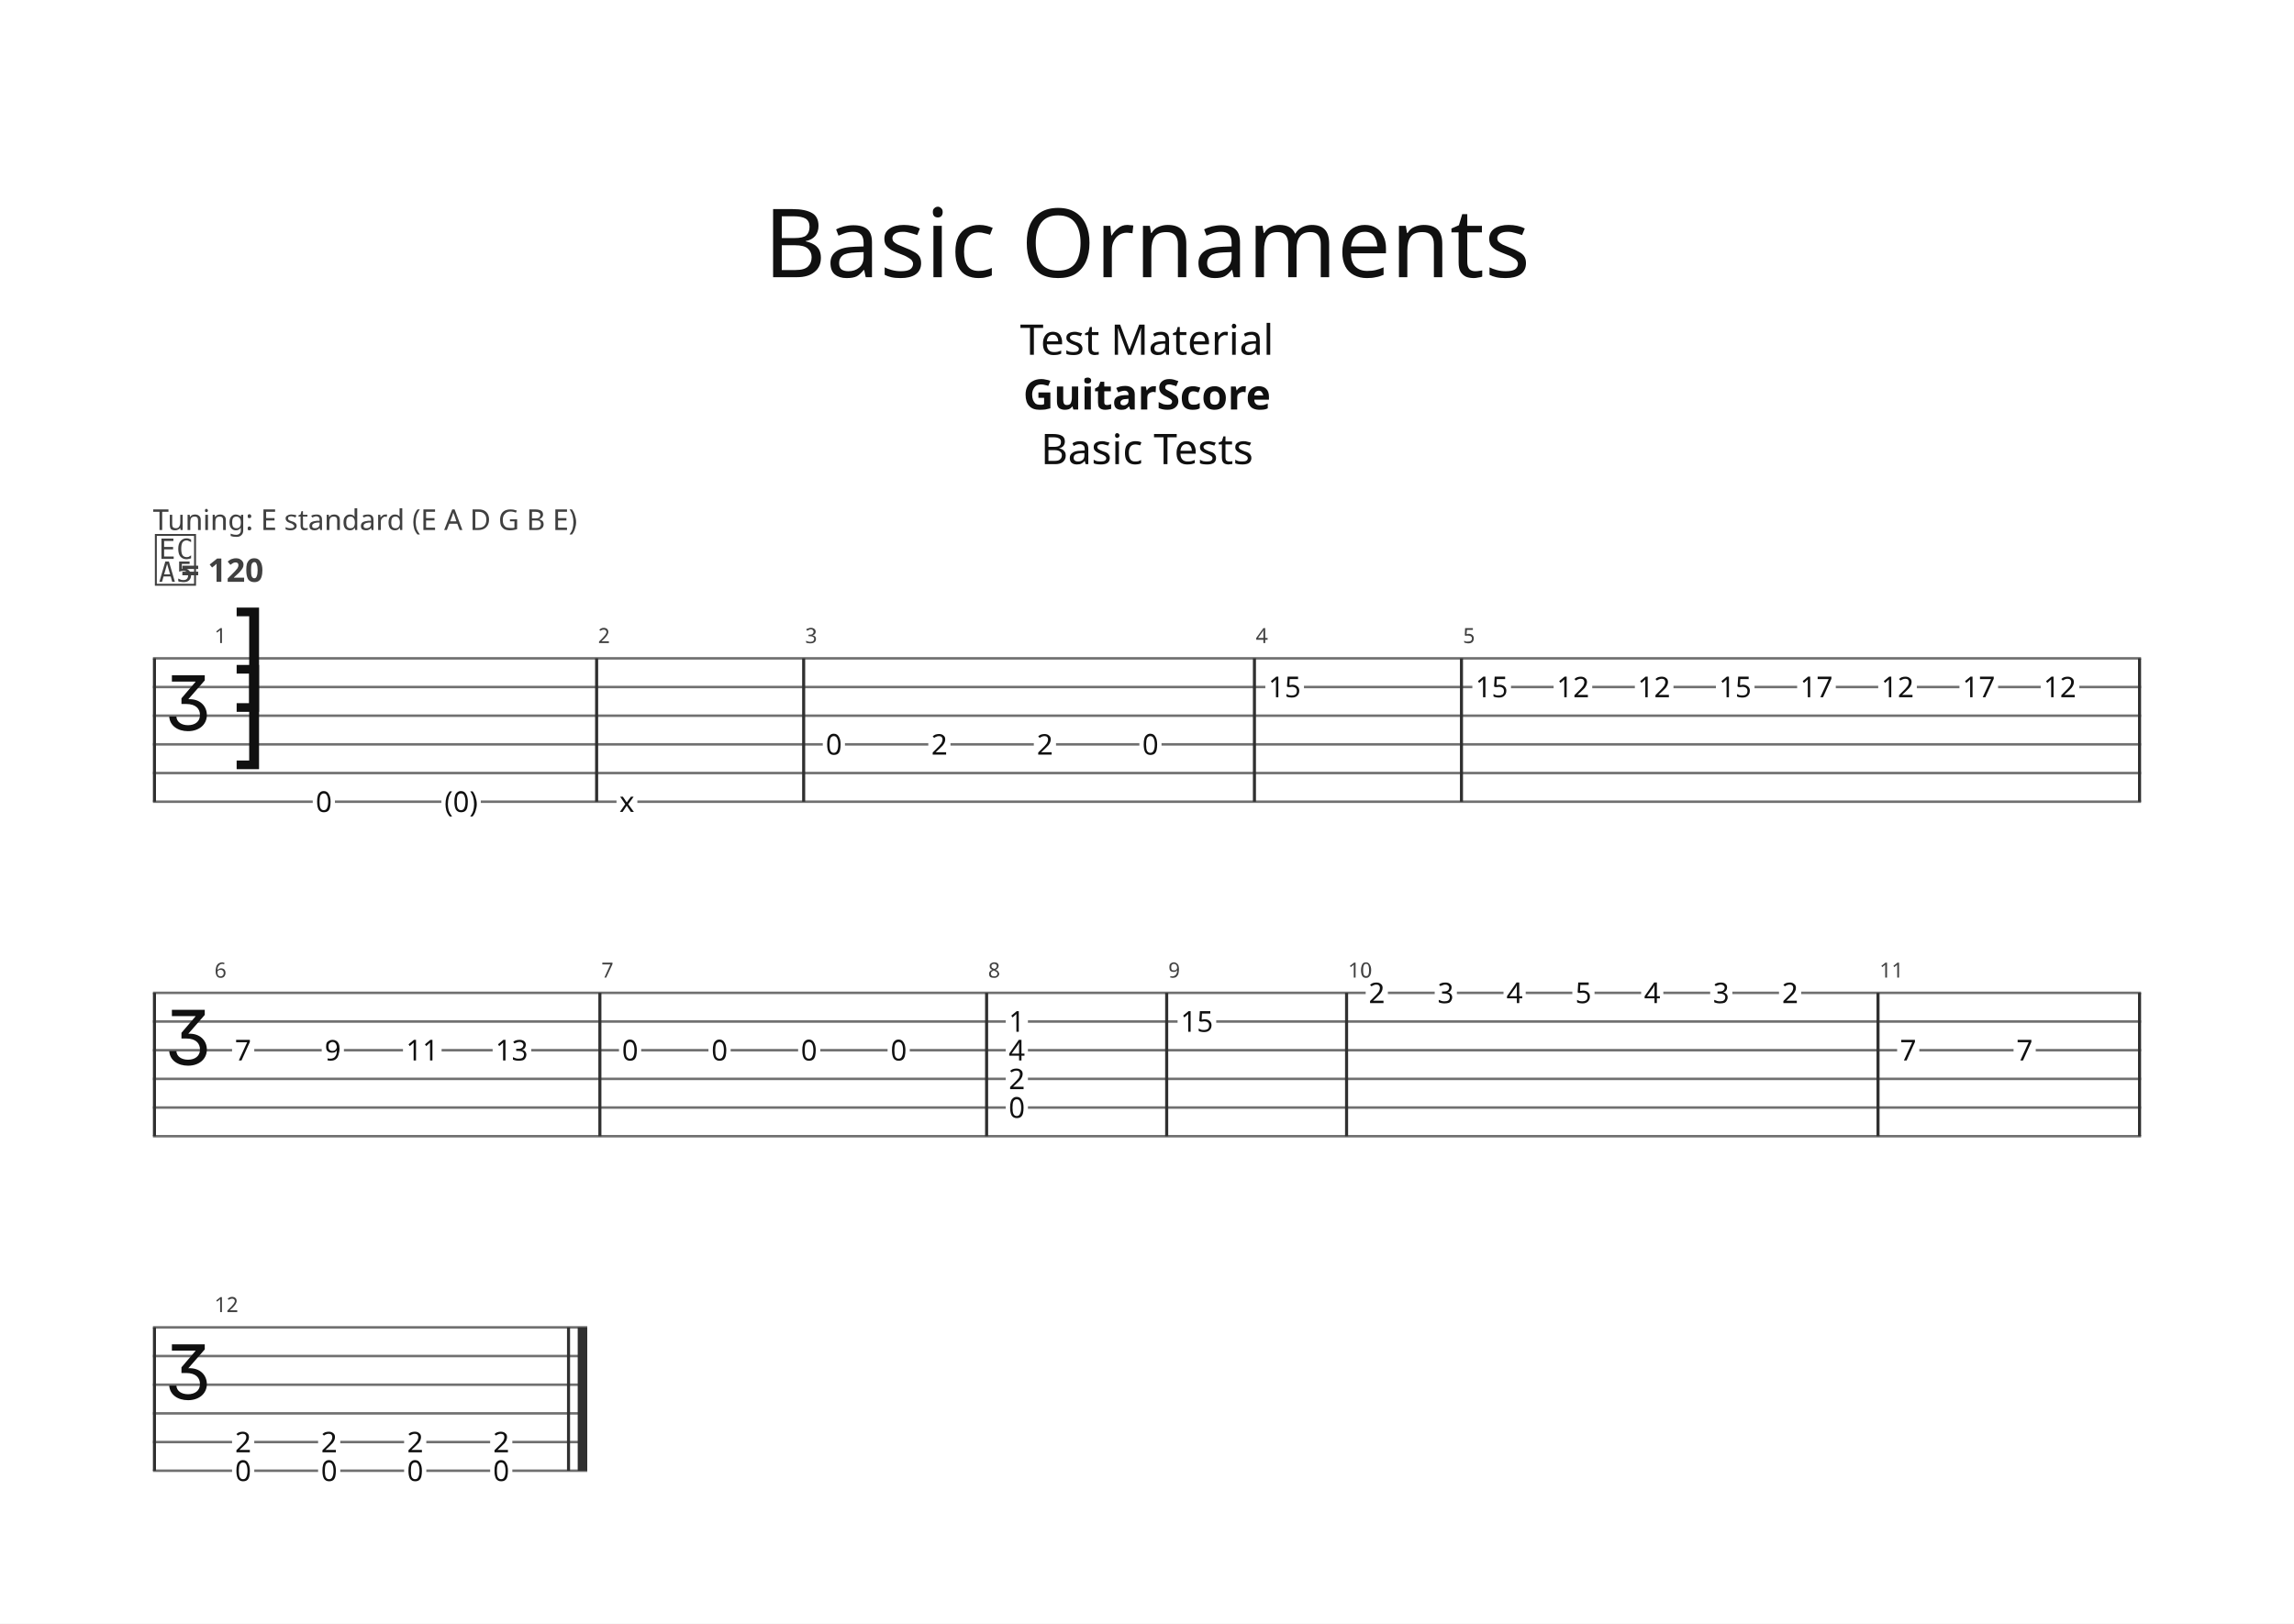
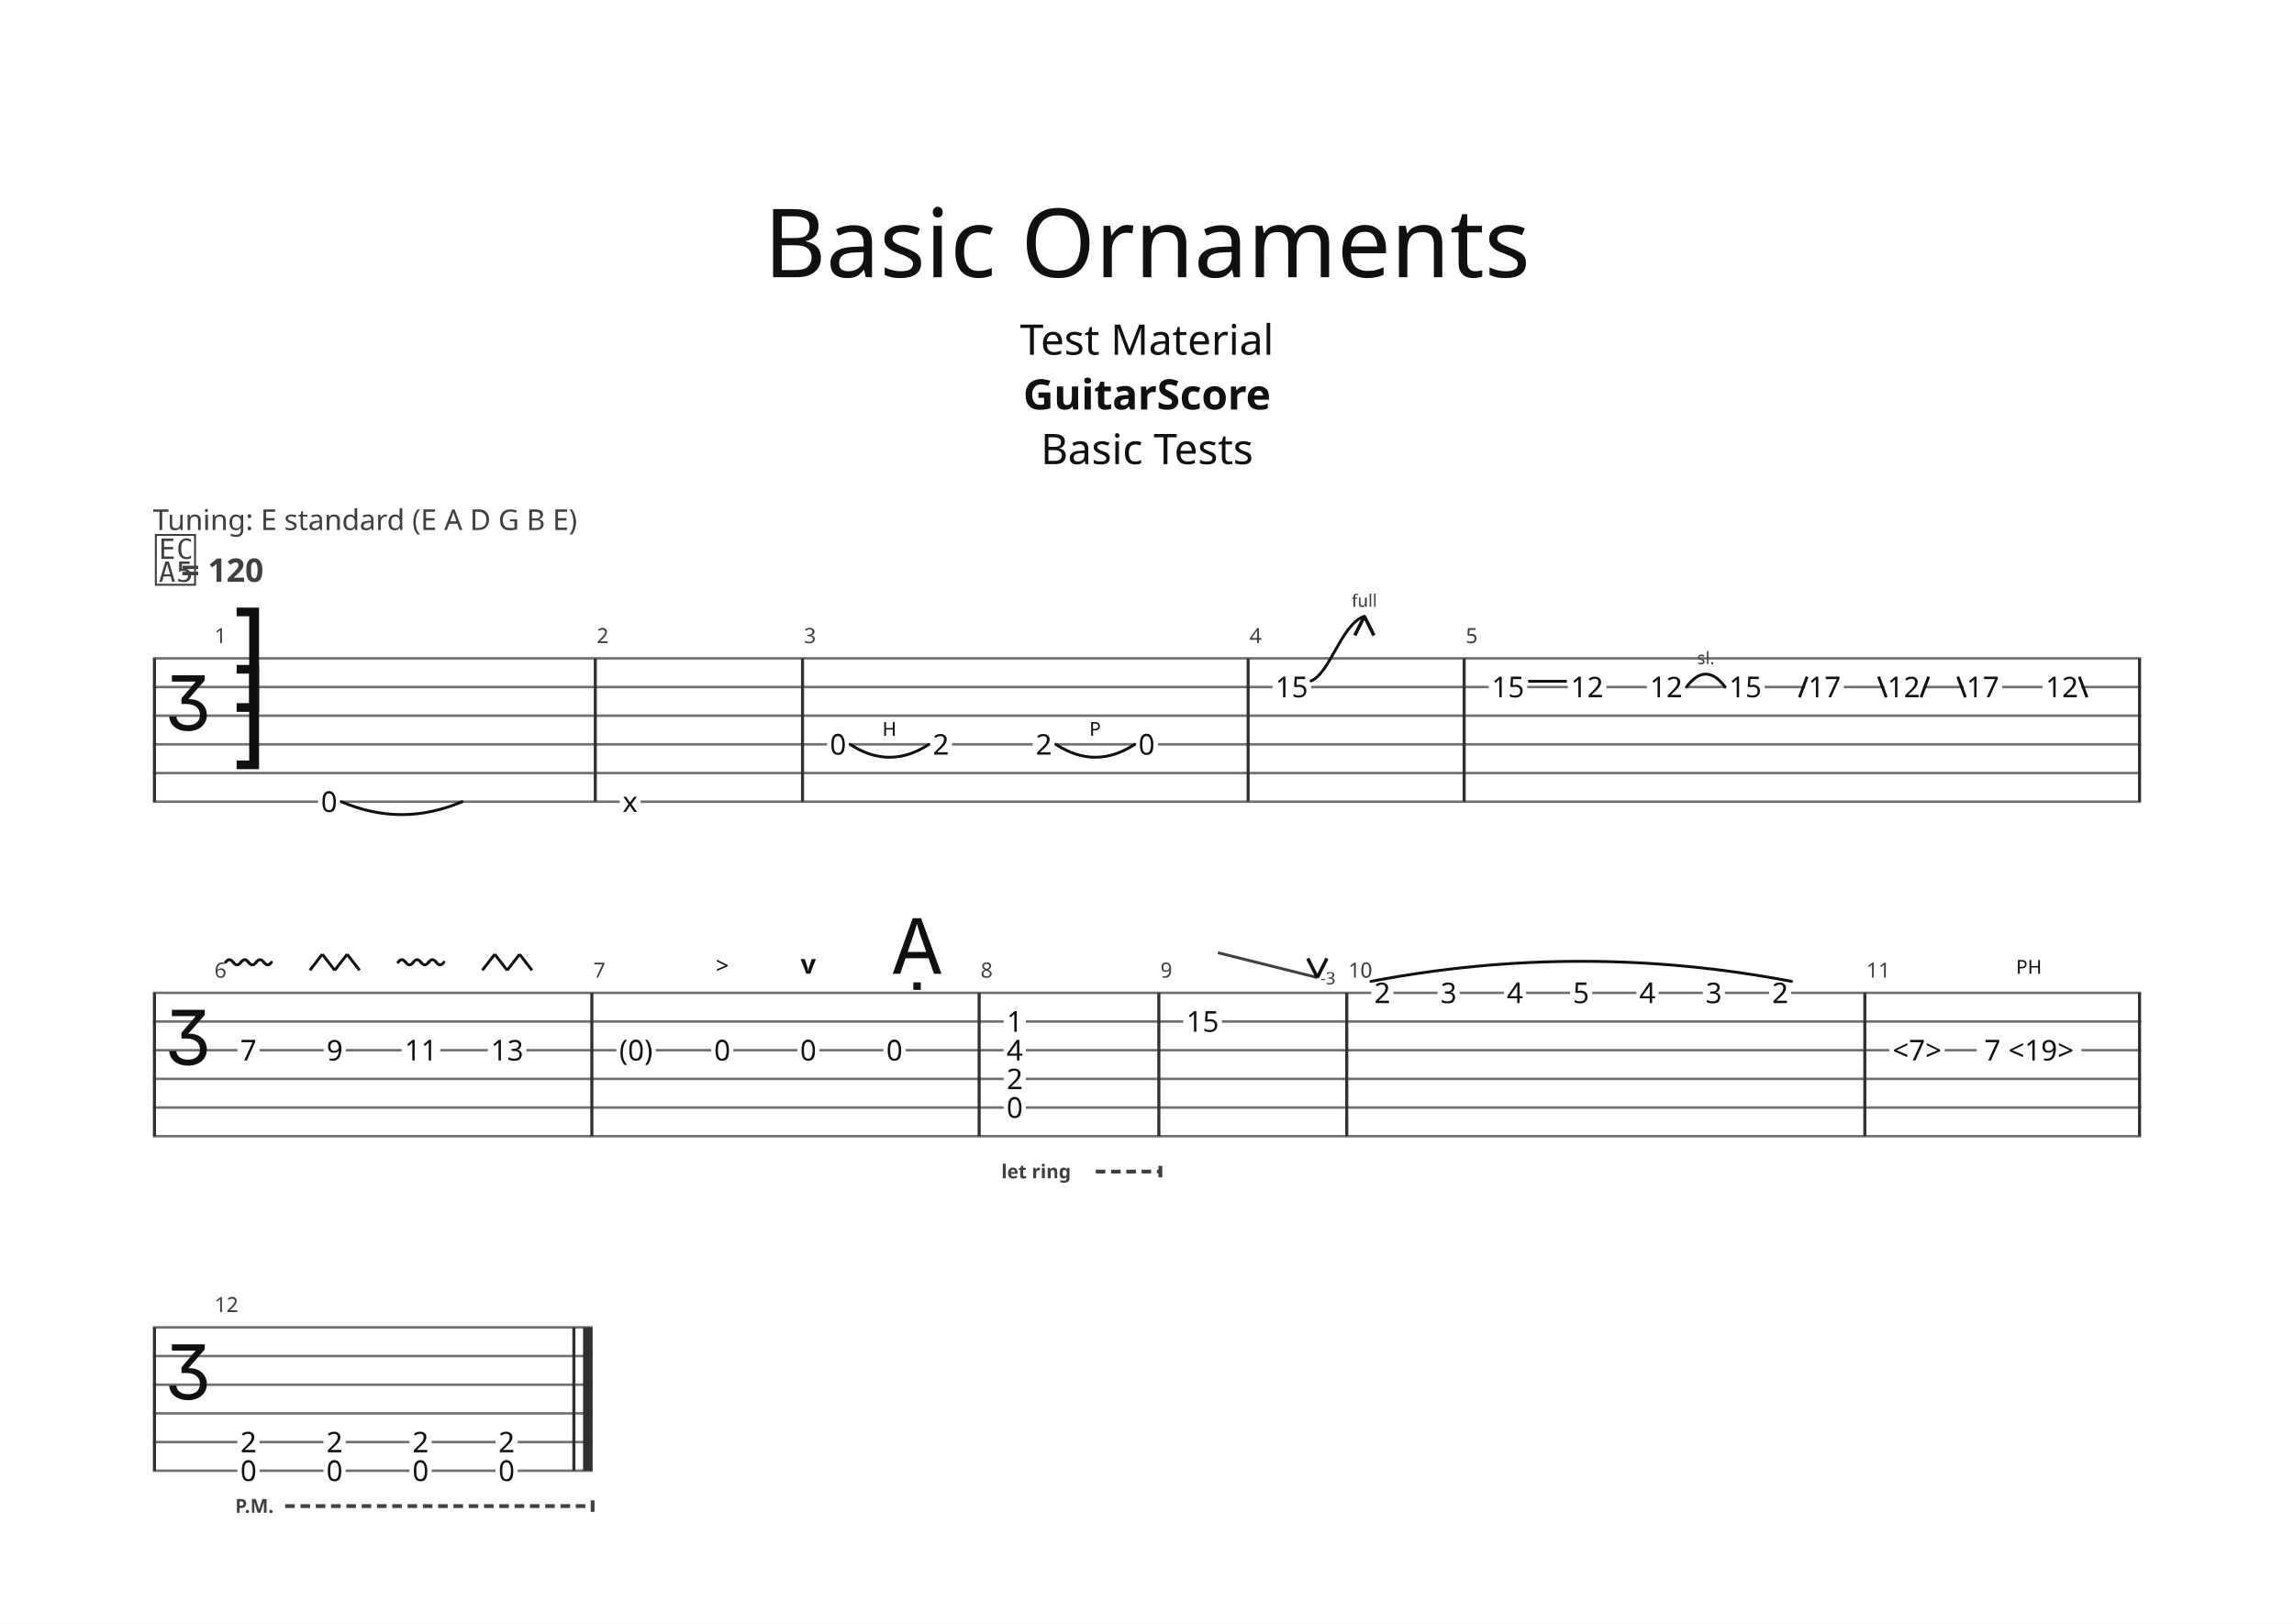
<svg xmlns="http://www.w3.org/2000/svg" width="210mm" height="148.65mm" viewBox="0 0 120 84.94">
  <rect width="100%" height="100%" fill="#ffffff" />
  <text x="60" y="14.5" font-family="Noto Sans" font-size="5" text-anchor="middle" fill="#101010">Basic Ornaments</text>
  <text x="60" y="18.56" font-family="Noto Sans" font-size="2.2" text-anchor="middle" fill="#101010">Test Material</text>
  <text x="60" y="21.42" font-family="Noto Sans" font-size="2.2" font-weight="bold" text-anchor="middle" fill="#101010">GuitarScore</text>
  <text x="60" y="24.28" font-family="Noto Sans" font-size="2.2" text-anchor="middle" fill="#101010">Basic Tests</text>
  <text x="8" y="27.73" font-family="Noto Sans" font-size="1.5" fill="#404040">Tuning: E standard (E A D G B E)</text>
  <text x="9.46" y="30.44" font-family="Noto Sans" font-size="1.7" font-weight="bold" fill="#404040">= 120</text>
  <text x="8" y="30.44" font-family="Bravura" font-size="3.2" fill="#404040" data-glyph="metNoteQuarterUp"></text>
  <line x1="8" y1="34.44" x2="112" y2="34.44" stroke="#707070" stroke-width="0.13" />
  <line x1="8" y1="35.94" x2="112" y2="35.94" stroke="#707070" stroke-width="0.13" />
  <line x1="8" y1="37.44" x2="112" y2="37.44" stroke="#707070" stroke-width="0.13" />
  <line x1="8" y1="38.94" x2="112" y2="38.94" stroke="#707070" stroke-width="0.13" />
  <line x1="8" y1="40.44" x2="112" y2="40.44" stroke="#707070" stroke-width="0.13" />
  <line x1="8" y1="41.94" x2="112" y2="41.94" stroke="#707070" stroke-width="0.13" />
  <line x1="8.08" y1="34.44" x2="8.08" y2="41.94" stroke="#303030" stroke-width="0.16" />
  <text x="8.6" y="38.22" font-family="Bravura" font-size="3.97" fill="#101010" data-glyph="6stringTabClef"></text>
  <text x="11.22" y="33.64" font-family="Noto Sans" font-size="1.1" fill="#404040">1</text>
  <text x="12.02" y="36.69" font-family="Bravura" font-size="6" fill="#101010" data-glyph="timeSig4"></text>
  <text x="12.02" y="39.69" font-family="Bravura" font-size="6" fill="#101010" data-glyph="timeSig4"></text>
-   <rect x="16.36" y="41.2" width="1.16" height="1.47" fill="#ffffff" />
-   <text x="16.94" y="42.48" font-family="Noto Sans" font-size="1.5" text-anchor="middle" fill="#101010">0</text>
-   <rect x="23.09" y="41.2" width="2.06" height="1.47" fill="#ffffff" />
-   <text x="24.12" y="42.48" font-family="Noto Sans" font-size="1.5" text-anchor="middle" fill="#101010">(0)</text>
-   <line x1="31.21" y1="34.44" x2="31.21" y2="41.94" stroke="#303030" stroke-width="0.16" />
-   <text x="31.29" y="33.64" font-family="Noto Sans" font-size="1.1" fill="#404040">2</text>
-   <rect x="32.25" y="41.2" width="1.09" height="1.47" fill="#ffffff" />
-   <text x="32.79" y="42.48" font-family="Noto Sans" font-size="1.5" text-anchor="middle" fill="#101010">x</text>
-   <line x1="42.04" y1="34.44" x2="42.04" y2="41.94" stroke="#303030" stroke-width="0.16" />
-   <text x="42.12" y="33.64" font-family="Noto Sans" font-size="1.1" fill="#404040">3</text>
-   <rect x="43.04" y="38.2" width="1.16" height="1.47" fill="#ffffff" />
-   <text x="43.62" y="39.48" font-family="Noto Sans" font-size="1.5" text-anchor="middle" fill="#101010">0</text>
-   <rect x="48.56" y="38.2" width="1.16" height="1.47" fill="#ffffff" />
-   <text x="49.14" y="39.48" font-family="Noto Sans" font-size="1.5" text-anchor="middle" fill="#101010">2</text>
-   <rect x="54.08" y="38.2" width="1.16" height="1.47" fill="#ffffff" />
-   <text x="54.66" y="39.48" font-family="Noto Sans" font-size="1.5" text-anchor="middle" fill="#101010">2</text>
-   <rect x="59.6" y="38.2" width="1.16" height="1.47" fill="#ffffff" />
-   <text x="60.18" y="39.48" font-family="Noto Sans" font-size="1.5" text-anchor="middle" fill="#101010">0</text>
-   <line x1="65.62" y1="34.44" x2="65.62" y2="41.94" stroke="#303030" stroke-width="0.16" />
-   <text x="65.7" y="33.64" font-family="Noto Sans" font-size="1.1" fill="#404040">4</text>
-   <rect x="66.19" y="35.2" width="2.02" height="1.47" fill="#ffffff" />
-   <text x="67.2" y="36.48" font-family="Noto Sans" font-size="1.5" text-anchor="middle" fill="#101010">15</text>
-   <line x1="76.45" y1="34.44" x2="76.45" y2="41.94" stroke="#303030" stroke-width="0.16" />
-   <text x="76.53" y="33.64" font-family="Noto Sans" font-size="1.1" fill="#404040">5</text>
-   <rect x="77.02" y="35.2" width="2.02" height="1.47" fill="#ffffff" />
-   <text x="78.03" y="36.48" font-family="Noto Sans" font-size="1.5" text-anchor="middle" fill="#101010">15</text>
-   <rect x="81.27" y="35.2" width="2.02" height="1.47" fill="#ffffff" />
-   <text x="82.28" y="36.48" font-family="Noto Sans" font-size="1.5" text-anchor="middle" fill="#101010">12</text>
-   <rect x="85.52" y="35.2" width="2.02" height="1.47" fill="#ffffff" />
-   <text x="86.52" y="36.48" font-family="Noto Sans" font-size="1.5" text-anchor="middle" fill="#101010">12</text>
-   <rect x="89.76" y="35.2" width="2.02" height="1.47" fill="#ffffff" />
-   <text x="90.77" y="36.48" font-family="Noto Sans" font-size="1.5" text-anchor="middle" fill="#101010">15</text>
-   <rect x="94.01" y="35.2" width="2.02" height="1.47" fill="#ffffff" />
-   <text x="95.02" y="36.48" font-family="Noto Sans" font-size="1.5" text-anchor="middle" fill="#101010">17</text>
-   <rect x="98.25" y="35.2" width="2.02" height="1.47" fill="#ffffff" />
-   <text x="99.26" y="36.48" font-family="Noto Sans" font-size="1.5" text-anchor="middle" fill="#101010">12</text>
-   <rect x="102.5" y="35.2" width="2.02" height="1.47" fill="#ffffff" />
-   <text x="103.51" y="36.48" font-family="Noto Sans" font-size="1.5" text-anchor="middle" fill="#101010">17</text>
-   <rect x="106.75" y="35.2" width="2.02" height="1.47" fill="#ffffff" />
-   <text x="107.75" y="36.48" font-family="Noto Sans" font-size="1.5" text-anchor="middle" fill="#101010">12</text>
+   <rect x="16.64" y="41.2" width="1.16" height="1.47" fill="#ffffff" />
+   <text x="17.22" y="42.48" font-family="Noto Sans" font-size="1.5" text-anchor="middle" fill="#101010">0</text>
+   <path d="M 17.85 41.94 C 19.96 42.84 22.06 42.84 24.17 41.94" fill="none" stroke="#101010" stroke-width="0.15" stroke-linecap="round" />
+   <line x1="31.14" y1="34.44" x2="31.14" y2="41.94" stroke="#303030" stroke-width="0.16" />
+   <text x="31.22" y="33.64" font-family="Noto Sans" font-size="1.1" fill="#404040">2</text>
+   <rect x="32.42" y="41.2" width="1.09" height="1.47" fill="#ffffff" />
+   <text x="32.96" y="42.48" font-family="Noto Sans" font-size="1.5" text-anchor="middle" fill="#101010">x</text>
+   <line x1="41.98" y1="34.44" x2="41.98" y2="41.94" stroke="#303030" stroke-width="0.16" />
+   <text x="42.06" y="33.64" font-family="Noto Sans" font-size="1.1" fill="#404040">3</text>
+   <rect x="43.26" y="38.2" width="1.16" height="1.47" fill="#ffffff" />
+   <text x="43.84" y="39.48" font-family="Noto Sans" font-size="1.5" text-anchor="middle" fill="#101010">0</text>
+   <rect x="48.64" y="38.2" width="1.16" height="1.47" fill="#ffffff" />
+   <text x="49.22" y="39.48" font-family="Noto Sans" font-size="1.5" text-anchor="middle" fill="#101010">2</text>
+   <rect x="54.02" y="38.2" width="1.16" height="1.47" fill="#ffffff" />
+   <text x="54.6" y="39.48" font-family="Noto Sans" font-size="1.5" text-anchor="middle" fill="#101010">2</text>
+   <rect x="59.41" y="38.2" width="1.16" height="1.47" fill="#ffffff" />
+   <text x="59.98" y="39.48" font-family="Noto Sans" font-size="1.5" text-anchor="middle" fill="#101010">0</text>
+   <path d="M 44.47 38.94 C 45.84 39.84 47.22 39.84 48.59 38.94" fill="none" stroke="#101010" stroke-width="0.15" stroke-linecap="round" />
+   <text x="46.53" y="38.49" font-family="Noto Sans" font-size="1" text-anchor="middle" fill="#101010">H</text>
+   <path d="M 55.23 38.94 C 56.61 39.84 57.98 39.84 59.36 38.94" fill="none" stroke="#101010" stroke-width="0.15" stroke-linecap="round" />
+   <text x="57.29" y="38.49" font-family="Noto Sans" font-size="1" text-anchor="middle" fill="#101010">P</text>
+   <line x1="65.29" y1="34.44" x2="65.29" y2="41.94" stroke="#303030" stroke-width="0.16" />
+   <text x="65.37" y="33.64" font-family="Noto Sans" font-size="1.1" fill="#404040">4</text>
+   <rect x="66.57" y="35.2" width="2.02" height="1.47" fill="#ffffff" />
+   <text x="67.57" y="36.48" font-family="Noto Sans" font-size="1.5" text-anchor="middle" fill="#101010">15</text>
+   <path d="M 68.58 35.62 C 69.58 35.22 70.17 32.64 71.37 32.24" fill="none" stroke="#101010" stroke-width="0.15" stroke-linecap="round" />
+   <line x1="70.87" y1="33.24" x2="71.37" y2="32.24" stroke="#101010" stroke-width="0.18" />
+   <line x1="71.87" y1="33.24" x2="71.37" y2="32.24" stroke="#101010" stroke-width="0.18" />
+   <text x="71.37" y="31.74" font-family="Noto Sans" font-size="0.9" text-anchor="middle" fill="#404040">full</text>
+   <line x1="76.59" y1="34.44" x2="76.59" y2="41.94" stroke="#303030" stroke-width="0.16" />
+   <text x="76.67" y="33.64" font-family="Noto Sans" font-size="1.1" fill="#404040">5</text>
+   <rect x="77.87" y="35.2" width="2.02" height="1.47" fill="#ffffff" />
+   <text x="78.88" y="36.48" font-family="Noto Sans" font-size="1.5" text-anchor="middle" fill="#101010">15</text>
+   <rect x="82.01" y="35.2" width="2.02" height="1.47" fill="#ffffff" />
+   <text x="83.02" y="36.48" font-family="Noto Sans" font-size="1.5" text-anchor="middle" fill="#101010">12</text>
+   <rect x="86.15" y="35.2" width="2.02" height="1.47" fill="#ffffff" />
+   <text x="87.16" y="36.48" font-family="Noto Sans" font-size="1.5" text-anchor="middle" fill="#101010">12</text>
+   <rect x="90.29" y="35.2" width="2.02" height="1.47" fill="#ffffff" />
+   <text x="91.3" y="36.48" font-family="Noto Sans" font-size="1.5" text-anchor="middle" fill="#101010">15</text>
+   <rect x="94.43" y="35.2" width="2.02" height="1.47" fill="#ffffff" />
+   <text x="95.44" y="36.48" font-family="Noto Sans" font-size="1.5" text-anchor="middle" fill="#101010">17</text>
+   <line x1="94.13" y1="36.48" x2="94.53" y2="35.4" stroke="#101010" stroke-width="0.15" />
+   <rect x="98.57" y="35.2" width="2.02" height="1.47" fill="#ffffff" />
+   <text x="99.58" y="36.48" font-family="Noto Sans" font-size="1.5" text-anchor="middle" fill="#101010">12</text>
+   <line x1="98.27" y1="35.4" x2="98.67" y2="36.48" stroke="#101010" stroke-width="0.15" />
+   <line x1="100.49" y1="36.48" x2="100.89" y2="35.4" stroke="#101010" stroke-width="0.15" />
+   <rect x="102.71" y="35.2" width="2.02" height="1.47" fill="#ffffff" />
+   <text x="103.72" y="36.48" font-family="Noto Sans" font-size="1.5" text-anchor="middle" fill="#101010">17</text>
+   <line x1="102.41" y1="35.4" x2="102.81" y2="36.48" stroke="#101010" stroke-width="0.15" />
+   <rect x="106.85" y="35.2" width="2.02" height="1.47" fill="#ffffff" />
+   <text x="107.86" y="36.48" font-family="Noto Sans" font-size="1.5" text-anchor="middle" fill="#101010">12</text>
+   <line x1="108.77" y1="35.4" x2="109.17" y2="36.48" stroke="#101010" stroke-width="0.15" />
+   <line x1="79.94" y1="35.64" x2="81.96" y2="35.64" stroke="#101010" stroke-width="0.15" />
+   <path d="M 88.22 35.94 C 88.89 35.04 89.57 35.04 90.24 35.94" fill="none" stroke="#101010" stroke-width="0.15" stroke-linecap="round" />
+   <text x="89.23" y="34.74" font-family="Noto Sans" font-size="0.9" text-anchor="middle" fill="#404040">sl.</text>
  <line x1="111.92" y1="34.44" x2="111.92" y2="41.94" stroke="#303030" stroke-width="0.16" />
  <line x1="8" y1="51.94" x2="112" y2="51.94" stroke="#707070" stroke-width="0.13" />
  <line x1="8" y1="53.44" x2="112" y2="53.44" stroke="#707070" stroke-width="0.13" />
  <line x1="8" y1="54.94" x2="112" y2="54.94" stroke="#707070" stroke-width="0.13" />
  <line x1="8" y1="56.44" x2="112" y2="56.44" stroke="#707070" stroke-width="0.13" />
  <line x1="8" y1="57.94" x2="112" y2="57.94" stroke="#707070" stroke-width="0.13" />
  <line x1="8" y1="59.44" x2="112" y2="59.44" stroke="#707070" stroke-width="0.13" />
  <line x1="8.08" y1="51.94" x2="8.08" y2="59.44" stroke="#303030" stroke-width="0.16" />
  <text x="8.6" y="55.72" font-family="Bravura" font-size="3.97" fill="#101010" data-glyph="6stringTabClef"></text>
  <text x="11.22" y="51.14" font-family="Noto Sans" font-size="1.1" fill="#404040">6</text>
-   <rect x="12.14" y="54.2" width="1.16" height="1.47" fill="#ffffff" />
-   <text x="12.72" y="55.48" font-family="Noto Sans" font-size="1.5" text-anchor="middle" fill="#101010">7</text>
-   <rect x="16.83" y="54.2" width="1.16" height="1.47" fill="#ffffff" />
-   <text x="17.41" y="55.48" font-family="Noto Sans" font-size="1.5" text-anchor="middle" fill="#101010">9</text>
-   <rect x="21.08" y="54.2" width="2.02" height="1.47" fill="#ffffff" />
-   <text x="22.09" y="55.48" font-family="Noto Sans" font-size="1.5" text-anchor="middle" fill="#101010">11</text>
-   <rect x="25.77" y="54.2" width="2.02" height="1.47" fill="#ffffff" />
-   <text x="26.77" y="55.48" font-family="Noto Sans" font-size="1.5" text-anchor="middle" fill="#101010">13</text>
-   <line x1="31.38" y1="51.94" x2="31.38" y2="59.44" stroke="#303030" stroke-width="0.16" />
-   <text x="31.46" y="51.14" font-family="Noto Sans" font-size="1.1" fill="#404040">7</text>
-   <rect x="32.38" y="54.2" width="1.16" height="1.47" fill="#ffffff" />
-   <text x="32.96" y="55.48" font-family="Noto Sans" font-size="1.5" text-anchor="middle" fill="#101010">0</text>
-   <rect x="37.06" y="54.2" width="1.16" height="1.47" fill="#ffffff" />
-   <text x="37.64" y="55.48" font-family="Noto Sans" font-size="1.5" text-anchor="middle" fill="#101010">0</text>
-   <rect x="41.75" y="54.2" width="1.16" height="1.47" fill="#ffffff" />
-   <text x="42.32" y="55.48" font-family="Noto Sans" font-size="1.5" text-anchor="middle" fill="#101010">0</text>
-   <rect x="46.43" y="54.2" width="1.16" height="1.47" fill="#ffffff" />
-   <text x="47.01" y="55.48" font-family="Noto Sans" font-size="1.5" text-anchor="middle" fill="#101010">0</text>
-   <line x1="51.61" y1="51.94" x2="51.61" y2="59.44" stroke="#303030" stroke-width="0.16" />
-   <text x="51.69" y="51.14" font-family="Noto Sans" font-size="1.1" fill="#404040">8</text>
-   <rect x="52.61" y="57.2" width="1.16" height="1.47" fill="#ffffff" />
-   <text x="53.19" y="58.48" font-family="Noto Sans" font-size="1.5" text-anchor="middle" fill="#101010">0</text>
-   <rect x="52.61" y="55.7" width="1.16" height="1.47" fill="#ffffff" />
-   <text x="53.19" y="56.98" font-family="Noto Sans" font-size="1.5" text-anchor="middle" fill="#101010">2</text>
-   <rect x="52.61" y="54.2" width="1.16" height="1.47" fill="#ffffff" />
-   <text x="53.19" y="55.48" font-family="Noto Sans" font-size="1.5" text-anchor="middle" fill="#101010">4</text>
-   <rect x="52.61" y="52.7" width="1.16" height="1.47" fill="#ffffff" />
-   <text x="53.19" y="53.98" font-family="Noto Sans" font-size="1.5" text-anchor="middle" fill="#101010">1</text>
-   <line x1="61.03" y1="51.94" x2="61.03" y2="59.44" stroke="#303030" stroke-width="0.16" />
-   <text x="61.11" y="51.14" font-family="Noto Sans" font-size="1.1" fill="#404040">9</text>
-   <rect x="61.6" y="52.7" width="2.02" height="1.47" fill="#ffffff" />
-   <text x="62.61" y="53.98" font-family="Noto Sans" font-size="1.5" text-anchor="middle" fill="#101010">15</text>
-   <line x1="70.44" y1="51.94" x2="70.44" y2="59.44" stroke="#303030" stroke-width="0.16" />
-   <text x="70.52" y="51.14" font-family="Noto Sans" font-size="1.1" fill="#404040">10</text>
-   <rect x="71.44" y="51.2" width="1.16" height="1.47" fill="#ffffff" />
-   <text x="72.02" y="52.48" font-family="Noto Sans" font-size="1.5" text-anchor="middle" fill="#101010">2</text>
-   <rect x="75.05" y="51.2" width="1.16" height="1.47" fill="#ffffff" />
-   <text x="75.63" y="52.48" font-family="Noto Sans" font-size="1.5" text-anchor="middle" fill="#101010">3</text>
-   <rect x="78.65" y="51.2" width="1.16" height="1.47" fill="#ffffff" />
-   <text x="79.23" y="52.48" font-family="Noto Sans" font-size="1.5" text-anchor="middle" fill="#101010">4</text>
-   <rect x="82.25" y="51.2" width="1.16" height="1.47" fill="#ffffff" />
-   <text x="82.83" y="52.48" font-family="Noto Sans" font-size="1.5" text-anchor="middle" fill="#101010">5</text>
-   <rect x="85.85" y="51.2" width="1.16" height="1.47" fill="#ffffff" />
-   <text x="86.43" y="52.48" font-family="Noto Sans" font-size="1.5" text-anchor="middle" fill="#101010">4</text>
-   <rect x="89.46" y="51.2" width="1.16" height="1.47" fill="#ffffff" />
-   <text x="90.04" y="52.48" font-family="Noto Sans" font-size="1.5" text-anchor="middle" fill="#101010">3</text>
-   <rect x="93.06" y="51.2" width="1.16" height="1.47" fill="#ffffff" />
-   <text x="93.64" y="52.48" font-family="Noto Sans" font-size="1.5" text-anchor="middle" fill="#101010">2</text>
-   <line x1="98.24" y1="51.94" x2="98.24" y2="59.44" stroke="#303030" stroke-width="0.16" />
-   <text x="98.32" y="51.14" font-family="Noto Sans" font-size="1.1" fill="#404040">11</text>
-   <rect x="99.24" y="54.2" width="1.16" height="1.47" fill="#ffffff" />
-   <text x="99.82" y="55.48" font-family="Noto Sans" font-size="1.5" text-anchor="middle" fill="#101010">7</text>
-   <rect x="105.33" y="54.2" width="1.16" height="1.47" fill="#ffffff" />
-   <text x="105.91" y="55.48" font-family="Noto Sans" font-size="1.5" text-anchor="middle" fill="#101010">7</text>
+   <rect x="12.42" y="54.2" width="1.16" height="1.47" fill="#ffffff" />
+   <text x="13" y="55.48" font-family="Noto Sans" font-size="1.5" text-anchor="middle" fill="#101010">7</text>
+   <rect x="16.93" y="54.2" width="1.16" height="1.47" fill="#ffffff" />
+   <text x="17.51" y="55.48" font-family="Noto Sans" font-size="1.5" text-anchor="middle" fill="#101010">9</text>
+   <rect x="21.01" y="54.2" width="2.02" height="1.47" fill="#ffffff" />
+   <text x="22.02" y="55.48" font-family="Noto Sans" font-size="1.5" text-anchor="middle" fill="#101010">11</text>
+   <rect x="25.52" y="54.2" width="2.02" height="1.47" fill="#ffffff" />
+   <text x="26.53" y="55.48" font-family="Noto Sans" font-size="1.5" text-anchor="middle" fill="#101010">13</text>
+   <path d="M 11.8 50.34 C 11.94 50.16 12.06 50.16 12.2 50.34" fill="none" stroke="#101010" stroke-width="0.15" stroke-linecap="round" />
+   <path d="M 12.2 50.34 C 12.34 50.52 12.46 50.52 12.6 50.34" fill="none" stroke="#101010" stroke-width="0.15" stroke-linecap="round" />
+   <path d="M 12.6 50.34 C 12.74 50.16 12.86 50.16 13 50.34" fill="none" stroke="#101010" stroke-width="0.15" stroke-linecap="round" />
+   <path d="M 13 50.34 C 13.14 50.52 13.26 50.52 13.4 50.34" fill="none" stroke="#101010" stroke-width="0.15" stroke-linecap="round" />
+   <path d="M 13.4 50.34 C 13.54 50.16 13.66 50.16 13.8 50.34" fill="none" stroke="#101010" stroke-width="0.15" stroke-linecap="round" />
+   <path d="M 13.8 50.34 C 13.94 50.52 14.06 50.52 14.2 50.34" fill="none" stroke="#101010" stroke-width="0.15" stroke-linecap="round" />
+   <line x1="16.21" y1="50.76" x2="16.86" y2="49.92" stroke="#101010" stroke-width="0.15" />
+   <line x1="16.86" y1="49.92" x2="17.51" y2="50.76" stroke="#101010" stroke-width="0.15" />
+   <line x1="17.51" y1="50.76" x2="18.16" y2="49.92" stroke="#101010" stroke-width="0.15" />
+   <line x1="18.16" y1="49.92" x2="18.81" y2="50.76" stroke="#101010" stroke-width="0.15" />
+   <path d="M 20.82 50.34 C 20.96 50.16 21.08 50.16 21.22 50.34" fill="none" stroke="#101010" stroke-width="0.15" stroke-linecap="round" />
+   <path d="M 21.22 50.34 C 21.36 50.52 21.48 50.52 21.62 50.34" fill="none" stroke="#101010" stroke-width="0.15" stroke-linecap="round" />
+   <path d="M 21.62 50.34 C 21.76 50.16 21.88 50.16 22.02 50.34" fill="none" stroke="#101010" stroke-width="0.15" stroke-linecap="round" />
+   <path d="M 22.02 50.34 C 22.16 50.52 22.28 50.52 22.42 50.34" fill="none" stroke="#101010" stroke-width="0.15" stroke-linecap="round" />
+   <path d="M 22.42 50.34 C 22.56 50.16 22.68 50.16 22.82 50.34" fill="none" stroke="#101010" stroke-width="0.15" stroke-linecap="round" />
+   <path d="M 22.82 50.34 C 22.96 50.52 23.08 50.52 23.22 50.34" fill="none" stroke="#101010" stroke-width="0.15" stroke-linecap="round" />
+   <line x1="25.23" y1="50.76" x2="25.88" y2="49.92" stroke="#101010" stroke-width="0.15" />
+   <line x1="25.88" y1="49.92" x2="26.53" y2="50.76" stroke="#101010" stroke-width="0.15" />
+   <line x1="26.53" y1="50.76" x2="27.18" y2="49.92" stroke="#101010" stroke-width="0.15" />
+   <line x1="27.18" y1="49.92" x2="27.83" y2="50.76" stroke="#101010" stroke-width="0.15" />
+   <line x1="30.96" y1="51.94" x2="30.96" y2="59.44" stroke="#303030" stroke-width="0.16" />
+   <text x="31.04" y="51.14" font-family="Noto Sans" font-size="1.1" fill="#404040">7</text>
+   <rect x="32.24" y="54.2" width="2.06" height="1.47" fill="#ffffff" />
+   <text x="33.27" y="55.48" font-family="Noto Sans" font-size="1.5" text-anchor="middle" fill="#101010">(0)</text>
+   <rect x="37.2" y="54.2" width="1.16" height="1.47" fill="#ffffff" />
+   <text x="37.78" y="55.48" font-family="Noto Sans" font-size="1.5" text-anchor="middle" fill="#101010">0</text>
+   <text x="37.78" y="50.94" font-family="Noto Sans" font-size="1.2" text-anchor="middle" fill="#101010">&gt;</text>
+   <rect x="41.71" y="54.2" width="1.16" height="1.47" fill="#ffffff" />
+   <text x="42.28" y="55.48" font-family="Noto Sans" font-size="1.5" text-anchor="middle" fill="#101010">0</text>
+   <text x="42.28" y="50.94" font-family="Noto Sans" font-size="1.4" font-weight="bold" text-anchor="middle" fill="#101010">v</text>
+   <rect x="46.21" y="54.2" width="1.16" height="1.47" fill="#ffffff" />
+   <text x="46.79" y="55.48" font-family="Noto Sans" font-size="1.5" text-anchor="middle" fill="#101010">0</text>
+   <text x="46.59" y="50.94" font-family="Bravura" font-size="4" fill="#101010" data-glyph="augmentationDot"></text>
+   <line x1="51.22" y1="51.94" x2="51.22" y2="59.44" stroke="#303030" stroke-width="0.16" />
+   <text x="51.3" y="51.14" font-family="Noto Sans" font-size="1.1" fill="#404040">8</text>
+   <rect x="52.5" y="57.2" width="1.16" height="1.47" fill="#ffffff" />
+   <text x="53.08" y="58.48" font-family="Noto Sans" font-size="1.5" text-anchor="middle" fill="#101010">0</text>
+   <rect x="52.5" y="55.7" width="1.16" height="1.47" fill="#ffffff" />
+   <text x="53.08" y="56.98" font-family="Noto Sans" font-size="1.5" text-anchor="middle" fill="#101010">2</text>
+   <rect x="52.5" y="54.2" width="1.16" height="1.47" fill="#ffffff" />
+   <text x="53.08" y="55.48" font-family="Noto Sans" font-size="1.5" text-anchor="middle" fill="#101010">4</text>
+   <rect x="52.5" y="52.7" width="1.16" height="1.47" fill="#ffffff" />
+   <text x="53.08" y="53.98" font-family="Noto Sans" font-size="1.5" text-anchor="middle" fill="#101010">1</text>
+   <text x="52.38" y="61.64" font-family="Noto Sans" font-size="1" font-weight="bold" fill="#404040">let ring</text>
+   <line x1="57.32" y1="61.29" x2="57.82" y2="61.29" stroke="#404040" stroke-width="0.2" />
+   <line x1="58.12" y1="61.29" x2="58.62" y2="61.29" stroke="#404040" stroke-width="0.2" />
+   <line x1="58.92" y1="61.29" x2="59.42" y2="61.29" stroke="#404040" stroke-width="0.2" />
+   <line x1="59.72" y1="61.29" x2="60.22" y2="61.29" stroke="#404040" stroke-width="0.2" />
+   <line x1="60.52" y1="61.29" x2="60.7" y2="61.29" stroke="#404040" stroke-width="0.2" />
+   <line x1="60.7" y1="60.99" x2="60.7" y2="61.59" stroke="#404040" stroke-width="0.2" />
+   <line x1="60.62" y1="51.94" x2="60.62" y2="59.44" stroke="#303030" stroke-width="0.16" />
+   <text x="60.7" y="51.14" font-family="Noto Sans" font-size="1.1" fill="#404040">9</text>
+   <rect x="61.9" y="52.7" width="2.02" height="1.47" fill="#ffffff" />
+   <text x="62.91" y="53.98" font-family="Noto Sans" font-size="1.5" text-anchor="middle" fill="#101010">15</text>
+   <line x1="63.71" y1="49.84" x2="68.91" y2="51.14" stroke="#404040" stroke-width="0.15" />
+   <line x1="68.41" y1="50.14" x2="68.91" y2="51.14" stroke="#101010" stroke-width="0.18" />
+   <line x1="69.41" y1="50.14" x2="68.91" y2="51.14" stroke="#101010" stroke-width="0.18" />
+   <text x="69.06" y="51.49" font-family="Noto Sans" font-size="0.9" fill="#404040">-3</text>
+   <line x1="70.45" y1="51.94" x2="70.45" y2="59.44" stroke="#303030" stroke-width="0.16" />
+   <text x="70.53" y="51.14" font-family="Noto Sans" font-size="1.1" fill="#404040">10</text>
+   <rect x="71.73" y="51.2" width="1.16" height="1.47" fill="#ffffff" />
+   <text x="72.31" y="52.48" font-family="Noto Sans" font-size="1.5" text-anchor="middle" fill="#101010">2</text>
+   <rect x="75.2" y="51.2" width="1.16" height="1.47" fill="#ffffff" />
+   <text x="75.78" y="52.48" font-family="Noto Sans" font-size="1.5" text-anchor="middle" fill="#101010">3</text>
+   <rect x="78.67" y="51.2" width="1.16" height="1.47" fill="#ffffff" />
+   <text x="79.25" y="52.48" font-family="Noto Sans" font-size="1.5" text-anchor="middle" fill="#101010">4</text>
+   <rect x="82.13" y="51.2" width="1.16" height="1.47" fill="#ffffff" />
+   <text x="82.71" y="52.48" font-family="Noto Sans" font-size="1.5" text-anchor="middle" fill="#101010">5</text>
+   <rect x="85.6" y="51.2" width="1.16" height="1.47" fill="#ffffff" />
+   <text x="86.18" y="52.48" font-family="Noto Sans" font-size="1.5" text-anchor="middle" fill="#101010">4</text>
+   <rect x="89.07" y="51.2" width="1.16" height="1.47" fill="#ffffff" />
+   <text x="89.65" y="52.48" font-family="Noto Sans" font-size="1.5" text-anchor="middle" fill="#101010">3</text>
+   <rect x="92.54" y="51.2" width="1.16" height="1.47" fill="#ffffff" />
+   <text x="93.12" y="52.48" font-family="Noto Sans" font-size="1.5" text-anchor="middle" fill="#101010">2</text>
+   <path d="M 71.71 51.34 C 79.05 49.94 86.38 49.94 93.72 51.34" fill="none" stroke="#101010" stroke-width="0.15" stroke-linecap="round" />
+   <line x1="97.55" y1="51.94" x2="97.55" y2="59.44" stroke="#303030" stroke-width="0.16" />
+   <text x="97.63" y="51.14" font-family="Noto Sans" font-size="1.1" fill="#404040">11</text>
+   <rect x="98.83" y="54.2" width="2.9" height="1.47" fill="#ffffff" />
+   <text x="100.28" y="55.48" font-family="Noto Sans" font-size="1.5" text-anchor="middle" fill="#101010">&lt;7&gt;</text>
+   <rect x="103.4" y="54.2" width="5.48" height="1.47" fill="#ffffff" />
+   <text x="106.14" y="55.48" font-family="Noto Sans" font-size="1.5" text-anchor="middle" fill="#101010">7 &lt;19&gt;</text>
+   <text x="106.14" y="50.94" font-family="Noto Sans" font-size="1" text-anchor="middle" fill="#101010">PH</text>
  <line x1="111.92" y1="51.94" x2="111.92" y2="59.44" stroke="#303030" stroke-width="0.16" />
-   <line x1="8" y1="69.44" x2="30.72" y2="69.44" stroke="#707070" stroke-width="0.13" />
-   <line x1="8" y1="70.94" x2="30.72" y2="70.94" stroke="#707070" stroke-width="0.13" />
-   <line x1="8" y1="72.44" x2="30.72" y2="72.44" stroke="#707070" stroke-width="0.13" />
-   <line x1="8" y1="73.94" x2="30.72" y2="73.94" stroke="#707070" stroke-width="0.13" />
-   <line x1="8" y1="75.44" x2="30.72" y2="75.44" stroke="#707070" stroke-width="0.13" />
-   <line x1="8" y1="76.94" x2="30.72" y2="76.94" stroke="#707070" stroke-width="0.13" />
+   <line x1="8" y1="69.44" x2="31" y2="69.44" stroke="#707070" stroke-width="0.13" />
+   <line x1="8" y1="70.94" x2="31" y2="70.94" stroke="#707070" stroke-width="0.13" />
+   <line x1="8" y1="72.44" x2="31" y2="72.44" stroke="#707070" stroke-width="0.13" />
+   <line x1="8" y1="73.94" x2="31" y2="73.94" stroke="#707070" stroke-width="0.13" />
+   <line x1="8" y1="75.44" x2="31" y2="75.44" stroke="#707070" stroke-width="0.13" />
+   <line x1="8" y1="76.94" x2="31" y2="76.94" stroke="#707070" stroke-width="0.13" />
  <line x1="8.08" y1="69.44" x2="8.08" y2="76.94" stroke="#303030" stroke-width="0.16" />
  <text x="8.6" y="73.22" font-family="Bravura" font-size="3.97" fill="#101010" data-glyph="6stringTabClef"></text>
  <text x="11.22" y="68.64" font-family="Noto Sans" font-size="1.1" fill="#404040">12</text>
-   <rect x="12.14" y="74.7" width="1.16" height="1.47" fill="#ffffff" />
-   <text x="12.72" y="75.98" font-family="Noto Sans" font-size="1.5" text-anchor="middle" fill="#101010">2</text>
-   <rect x="12.14" y="76.2" width="1.16" height="1.47" fill="#ffffff" />
-   <text x="12.72" y="77.48" font-family="Noto Sans" font-size="1.5" text-anchor="middle" fill="#101010">0</text>
-   <rect x="16.64" y="74.7" width="1.16" height="1.47" fill="#ffffff" />
-   <text x="17.22" y="75.98" font-family="Noto Sans" font-size="1.5" text-anchor="middle" fill="#101010">2</text>
-   <rect x="16.64" y="76.2" width="1.16" height="1.47" fill="#ffffff" />
-   <text x="17.22" y="77.48" font-family="Noto Sans" font-size="1.5" text-anchor="middle" fill="#101010">0</text>
-   <rect x="21.14" y="74.7" width="1.16" height="1.47" fill="#ffffff" />
-   <text x="21.72" y="75.98" font-family="Noto Sans" font-size="1.5" text-anchor="middle" fill="#101010">2</text>
-   <rect x="21.14" y="76.2" width="1.16" height="1.47" fill="#ffffff" />
-   <text x="21.72" y="77.48" font-family="Noto Sans" font-size="1.5" text-anchor="middle" fill="#101010">0</text>
-   <rect x="25.64" y="74.7" width="1.16" height="1.47" fill="#ffffff" />
-   <text x="26.22" y="75.98" font-family="Noto Sans" font-size="1.5" text-anchor="middle" fill="#101010">2</text>
-   <rect x="25.64" y="76.2" width="1.16" height="1.47" fill="#ffffff" />
-   <text x="26.22" y="77.48" font-family="Noto Sans" font-size="1.5" text-anchor="middle" fill="#101010">0</text>
-   <line x1="29.74" y1="69.44" x2="29.74" y2="76.94" stroke="#303030" stroke-width="0.16" />
-   <line x1="30.47" y1="69.44" x2="30.47" y2="76.94" stroke="#303030" stroke-width="0.5" />
+   <rect x="12.42" y="74.7" width="1.16" height="1.47" fill="#ffffff" />
+   <text x="13" y="75.98" font-family="Noto Sans" font-size="1.5" text-anchor="middle" fill="#101010">2</text>
+   <rect x="12.42" y="76.2" width="1.16" height="1.47" fill="#ffffff" />
+   <text x="13" y="77.48" font-family="Noto Sans" font-size="1.5" text-anchor="middle" fill="#101010">0</text>
+   <rect x="16.92" y="74.7" width="1.16" height="1.47" fill="#ffffff" />
+   <text x="17.5" y="75.98" font-family="Noto Sans" font-size="1.5" text-anchor="middle" fill="#101010">2</text>
+   <rect x="16.92" y="76.2" width="1.16" height="1.47" fill="#ffffff" />
+   <text x="17.5" y="77.48" font-family="Noto Sans" font-size="1.5" text-anchor="middle" fill="#101010">0</text>
+   <rect x="21.42" y="74.7" width="1.16" height="1.47" fill="#ffffff" />
+   <text x="22" y="75.98" font-family="Noto Sans" font-size="1.5" text-anchor="middle" fill="#101010">2</text>
+   <rect x="21.42" y="76.2" width="1.16" height="1.47" fill="#ffffff" />
+   <text x="22" y="77.48" font-family="Noto Sans" font-size="1.5" text-anchor="middle" fill="#101010">0</text>
+   <rect x="25.92" y="74.7" width="1.16" height="1.47" fill="#ffffff" />
+   <text x="26.5" y="75.98" font-family="Noto Sans" font-size="1.5" text-anchor="middle" fill="#101010">2</text>
+   <rect x="25.92" y="76.2" width="1.16" height="1.47" fill="#ffffff" />
+   <text x="26.5" y="77.48" font-family="Noto Sans" font-size="1.5" text-anchor="middle" fill="#101010">0</text>
+   <text x="12.3" y="79.14" font-family="Noto Sans" font-size="1" font-weight="bold" fill="#404040">P.M.</text>
+   <line x1="14.92" y1="78.79" x2="15.42" y2="78.79" stroke="#404040" stroke-width="0.2" />
+   <line x1="15.72" y1="78.79" x2="16.22" y2="78.79" stroke="#404040" stroke-width="0.2" />
+   <line x1="16.52" y1="78.79" x2="17.02" y2="78.79" stroke="#404040" stroke-width="0.2" />
+   <line x1="17.32" y1="78.79" x2="17.82" y2="78.79" stroke="#404040" stroke-width="0.2" />
+   <line x1="18.12" y1="78.79" x2="18.62" y2="78.79" stroke="#404040" stroke-width="0.2" />
+   <line x1="18.92" y1="78.79" x2="19.42" y2="78.79" stroke="#404040" stroke-width="0.2" />
+   <line x1="19.72" y1="78.79" x2="20.22" y2="78.79" stroke="#404040" stroke-width="0.2" />
+   <line x1="20.52" y1="78.79" x2="21.02" y2="78.79" stroke="#404040" stroke-width="0.2" />
+   <line x1="21.32" y1="78.79" x2="21.82" y2="78.79" stroke="#404040" stroke-width="0.2" />
+   <line x1="22.12" y1="78.79" x2="22.62" y2="78.79" stroke="#404040" stroke-width="0.2" />
+   <line x1="22.92" y1="78.79" x2="23.42" y2="78.79" stroke="#404040" stroke-width="0.2" />
+   <line x1="23.72" y1="78.79" x2="24.22" y2="78.79" stroke="#404040" stroke-width="0.2" />
+   <line x1="24.52" y1="78.79" x2="25.02" y2="78.79" stroke="#404040" stroke-width="0.2" />
+   <line x1="25.32" y1="78.79" x2="25.82" y2="78.79" stroke="#404040" stroke-width="0.2" />
+   <line x1="26.12" y1="78.79" x2="26.62" y2="78.79" stroke="#404040" stroke-width="0.2" />
+   <line x1="26.92" y1="78.79" x2="27.42" y2="78.79" stroke="#404040" stroke-width="0.2" />
+   <line x1="27.72" y1="78.79" x2="28.22" y2="78.79" stroke="#404040" stroke-width="0.2" />
+   <line x1="28.52" y1="78.79" x2="29.02" y2="78.79" stroke="#404040" stroke-width="0.2" />
+   <line x1="29.32" y1="78.79" x2="29.82" y2="78.79" stroke="#404040" stroke-width="0.2" />
+   <line x1="30.12" y1="78.79" x2="30.62" y2="78.79" stroke="#404040" stroke-width="0.2" />
+   <line x1="30.92" y1="78.79" x2="31" y2="78.79" stroke="#404040" stroke-width="0.2" />
+   <line x1="31" y1="78.49" x2="31" y2="79.09" stroke="#404040" stroke-width="0.2" />
+   <line x1="30.02" y1="69.44" x2="30.02" y2="76.94" stroke="#303030" stroke-width="0.16" />
+   <line x1="30.75" y1="69.44" x2="30.75" y2="76.94" stroke="#303030" stroke-width="0.5" />
</svg>
